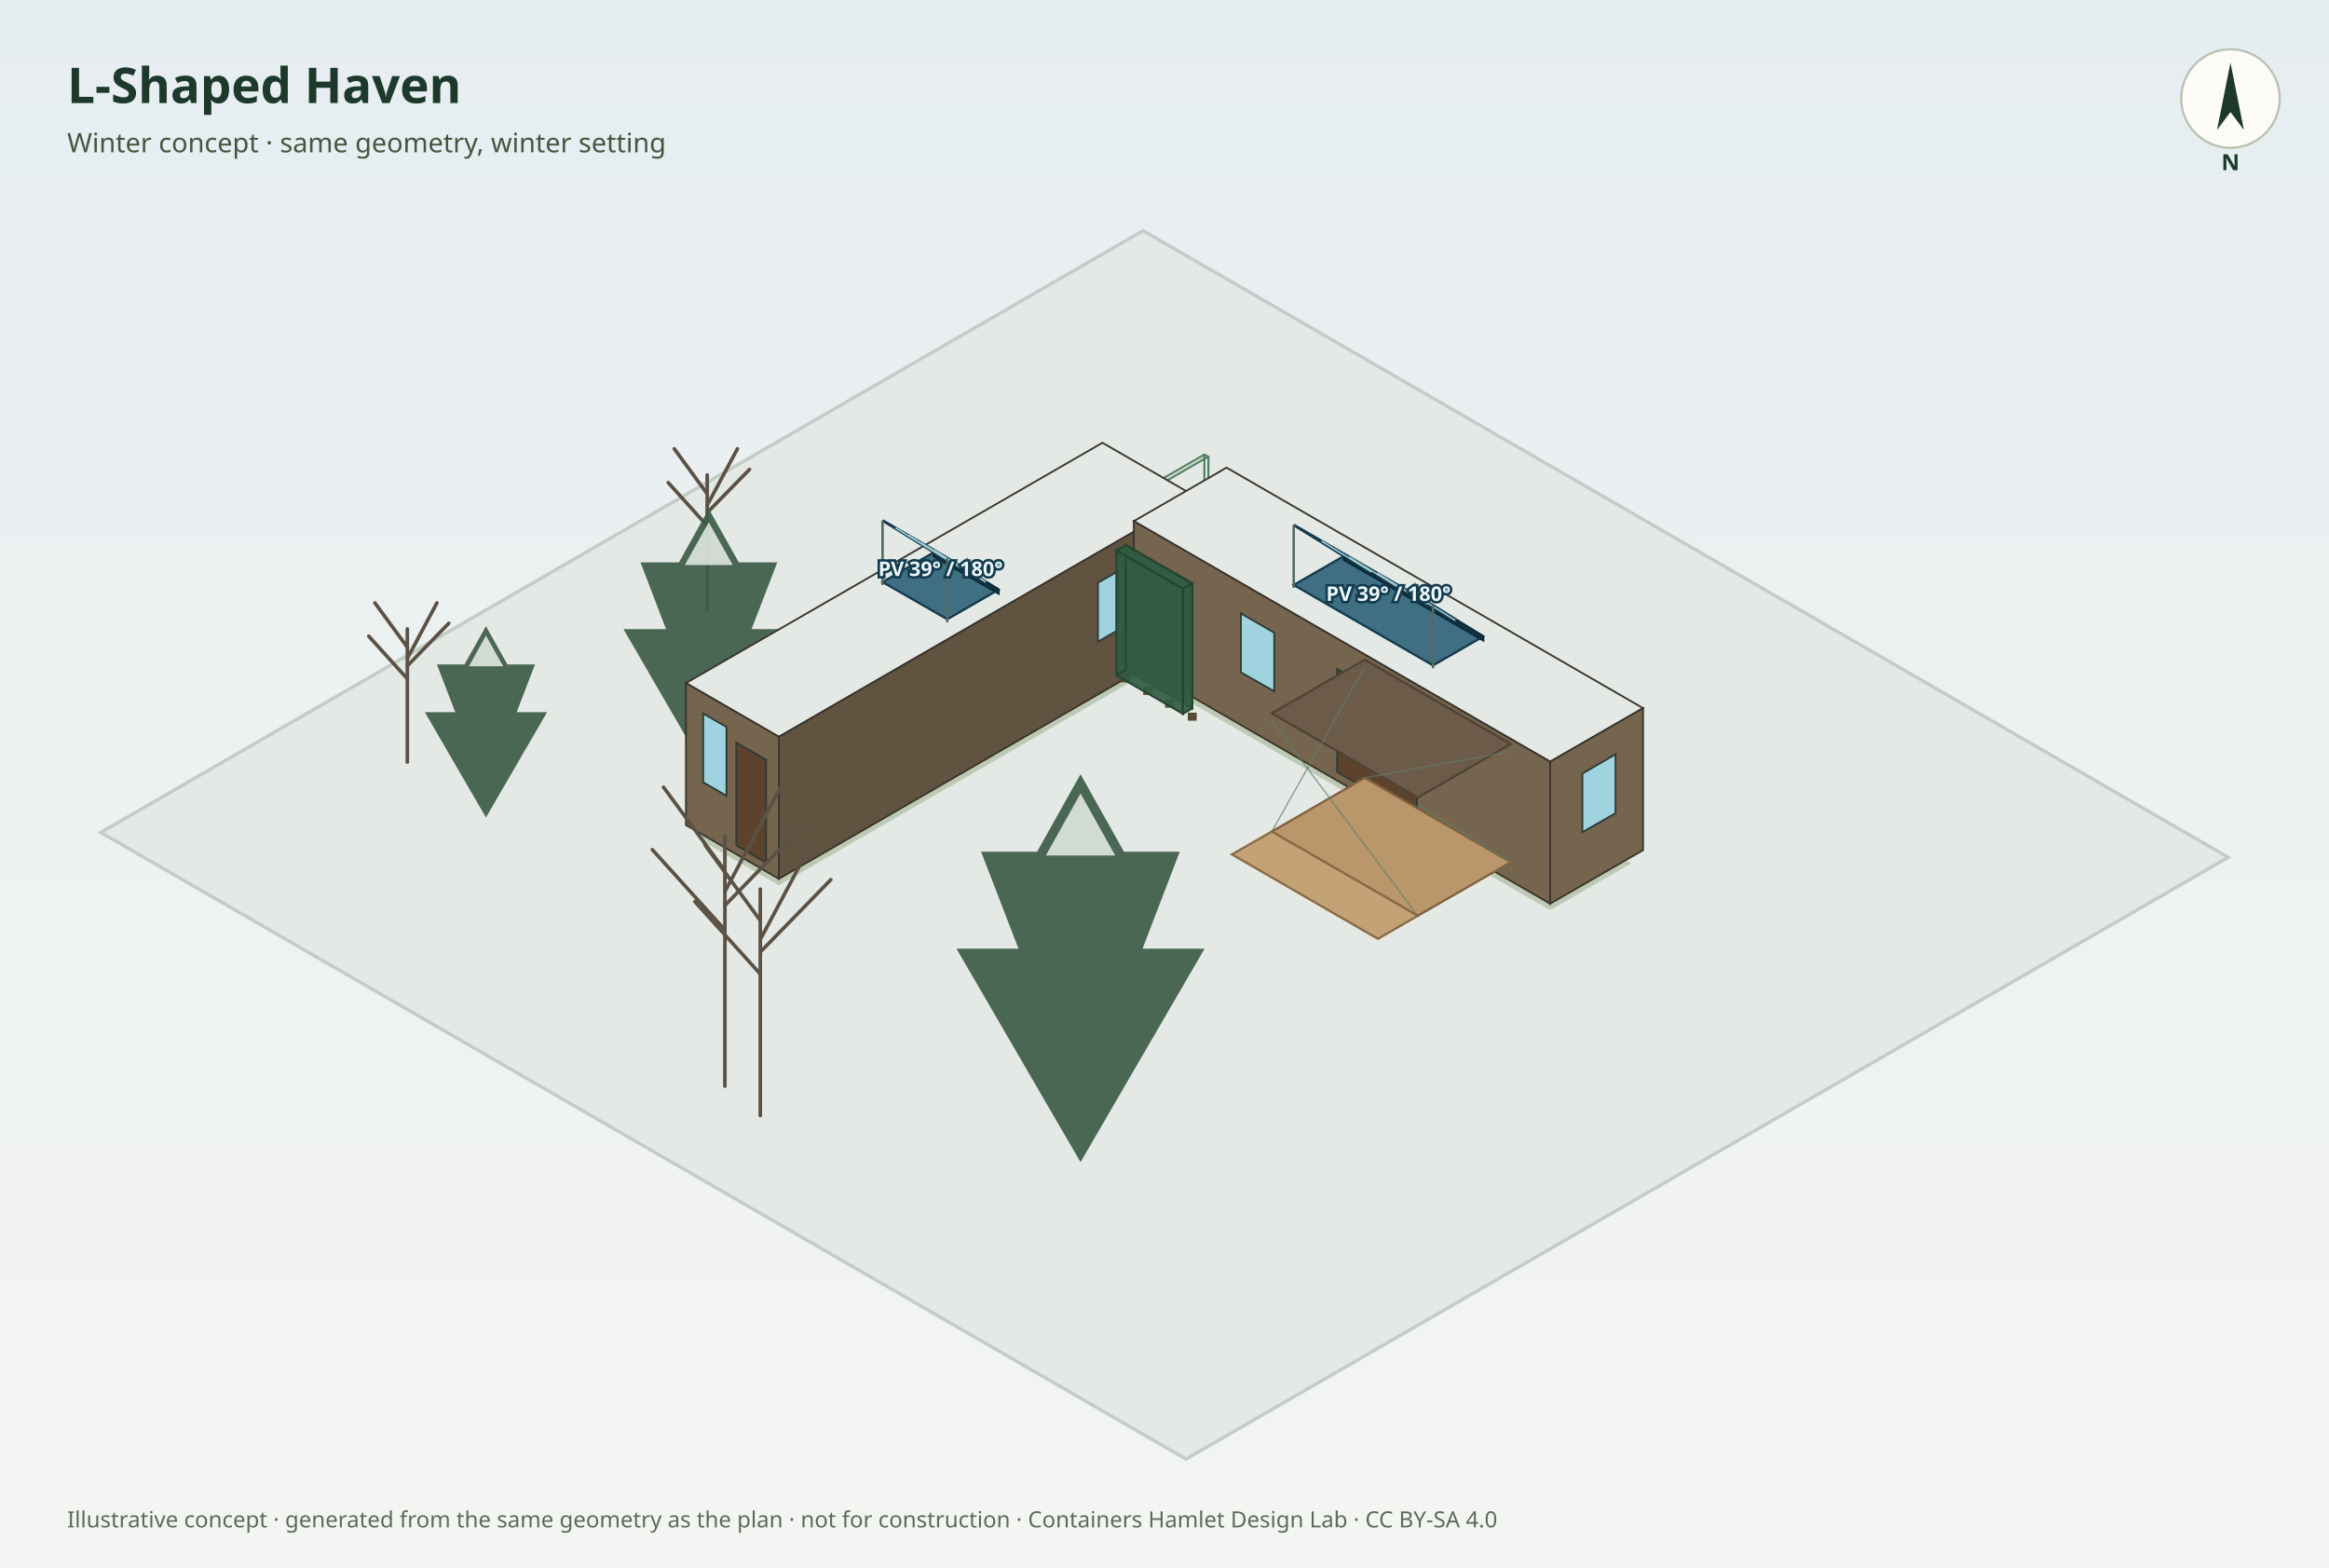
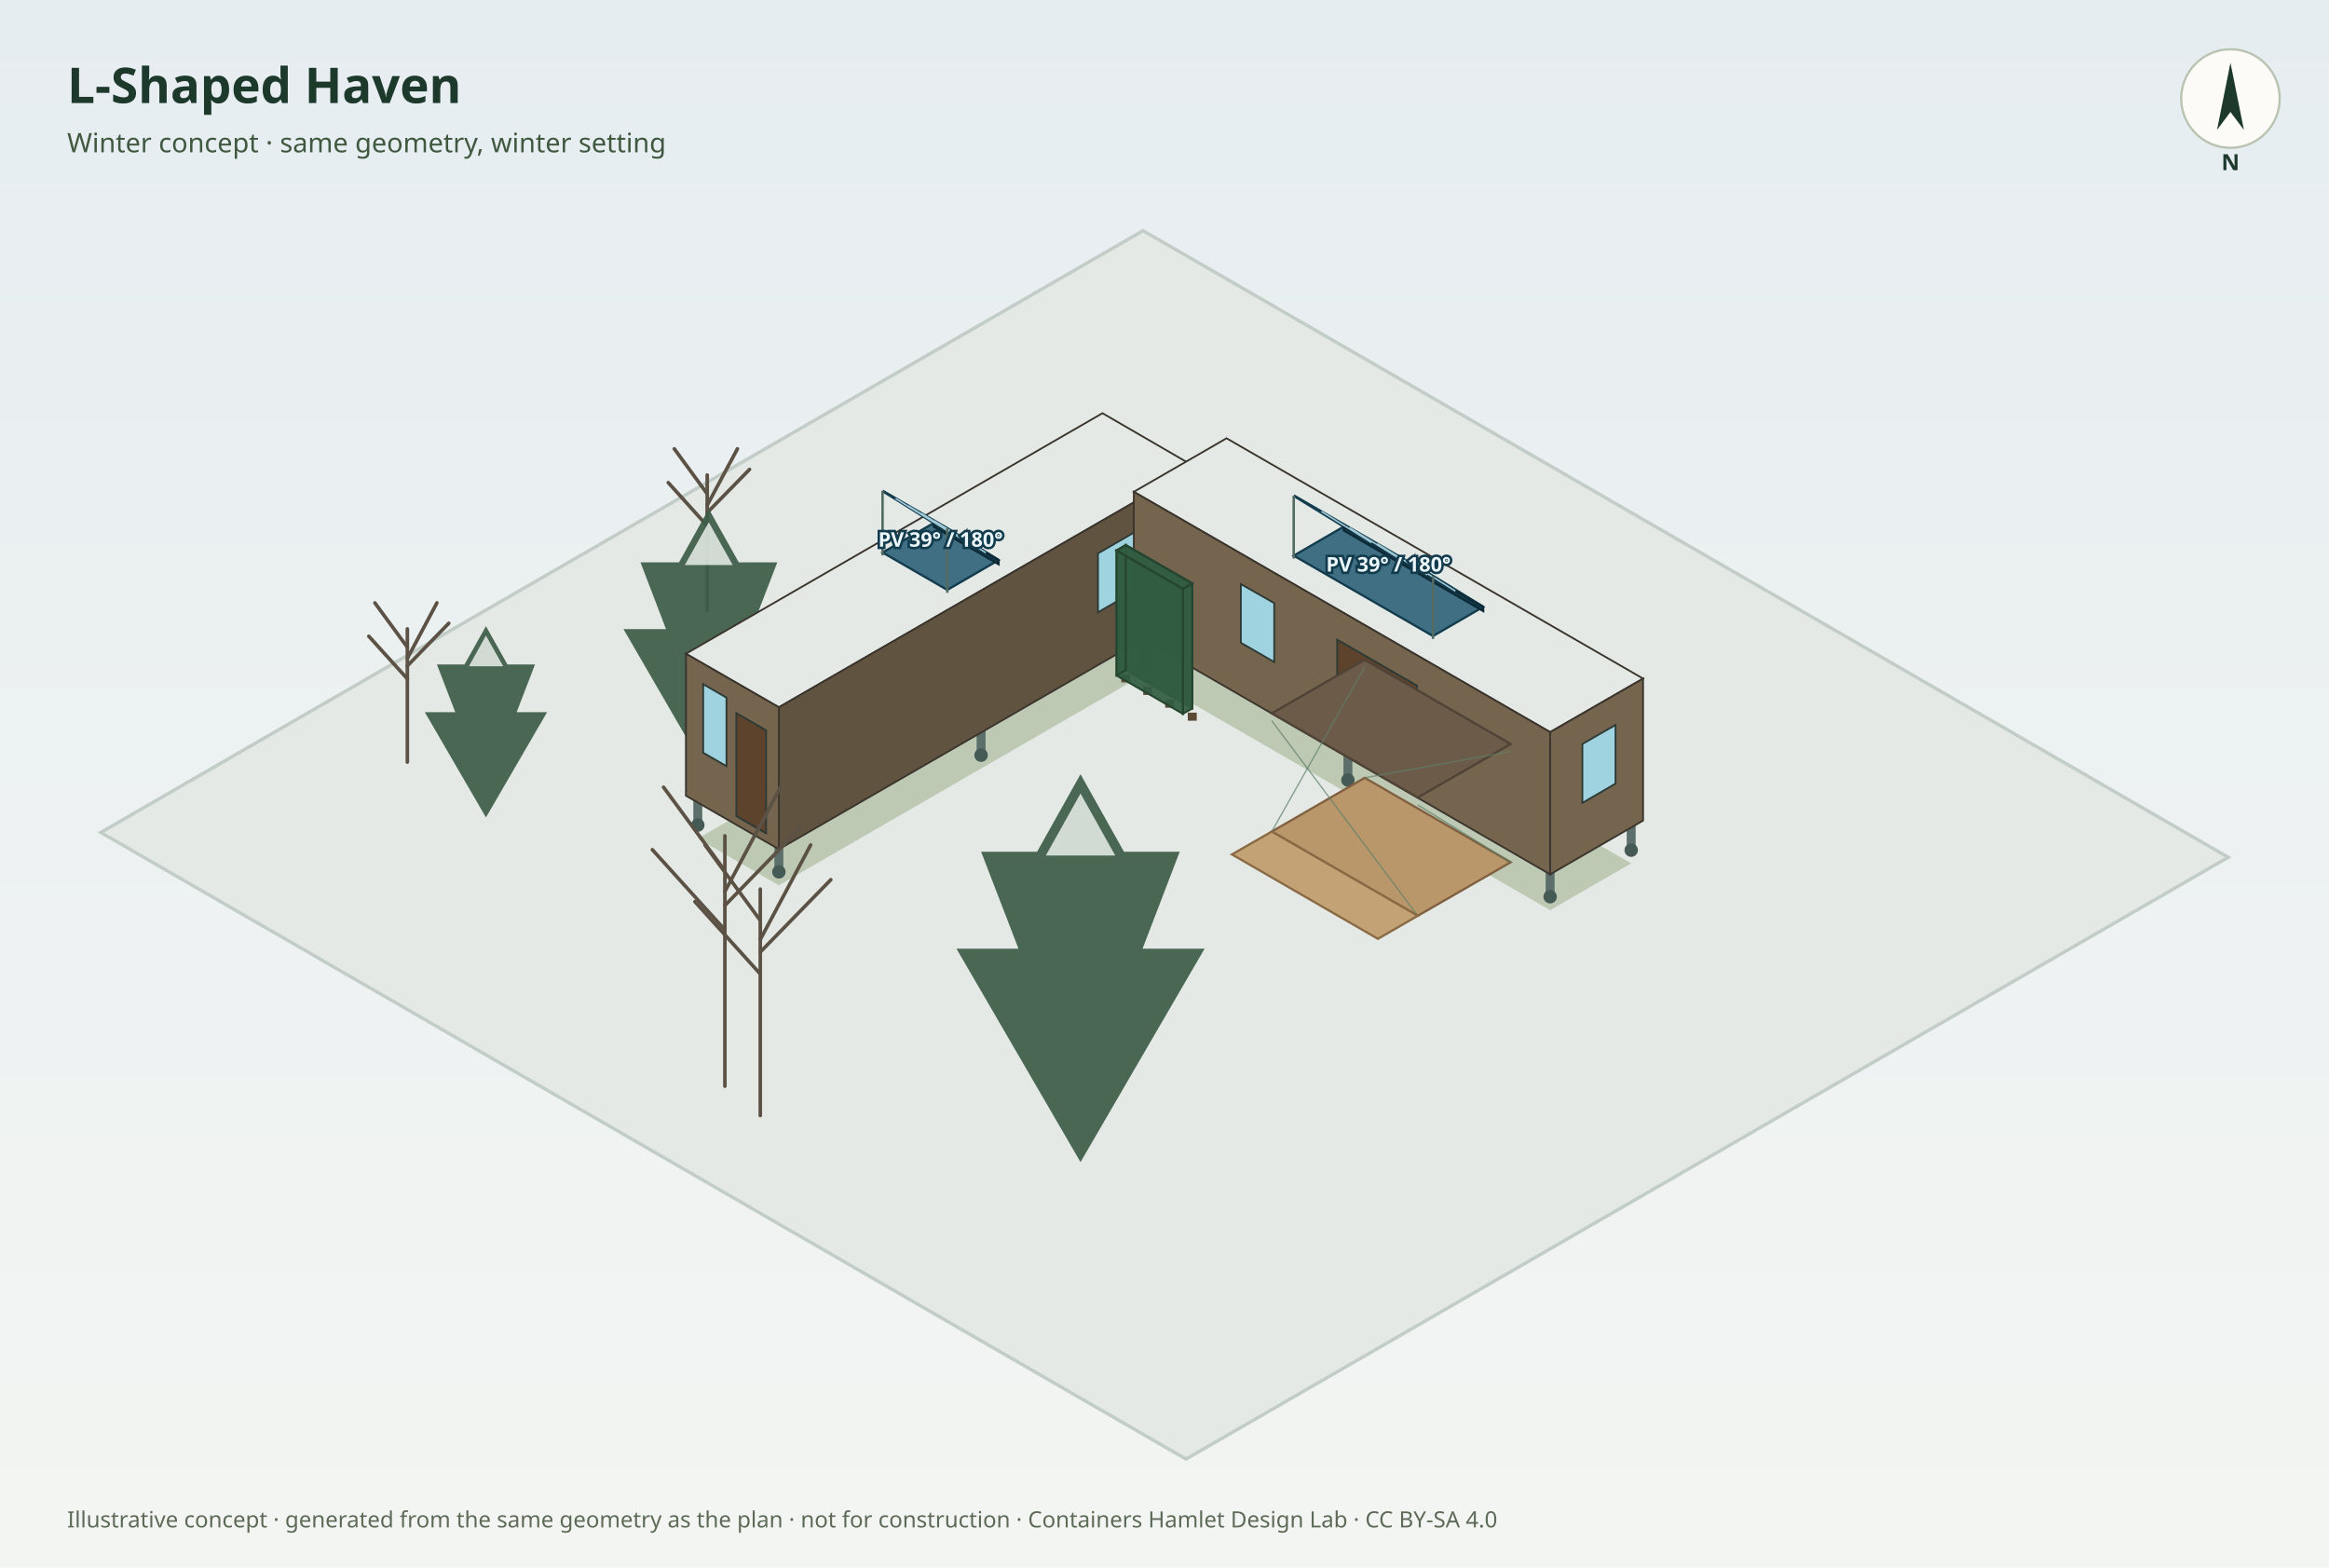
<svg xmlns="http://www.w3.org/2000/svg" viewBox="0 0 1040 700" role="img" aria-labelledby="concept-l-shaped-haven-winter-t concept-l-shaped-haven-winter-d">
  <defs>
    <linearGradient id="concept-l-shaped-haven-winter-sky" x1="0" y1="0" x2="0" y2="1">
      <stop offset="0" stop-color="#e6edf1" />
      <stop offset="1" stop-color="#f3f5f2" />
    </linearGradient>
  </defs>
  <rect width="1040" height="700" fill="url(#concept-l-shaped-haven-winter-sky)" />
  <path d="M510.4 103L995 382.8L529.6 651.5L45 371.7Z" fill="#e4e9e5" stroke="#c2cdc8" stroke-width="1.5" />
  <g stroke="#5b5144" stroke-width="1.6" stroke-linecap="round">
    <path d="M181.9 340.3L181.9 280.8" />
    <path d="M181.9 303.1L164.7 284.1" />
    <path d="M181.9 297.3L200.4 278.3" />
    <path d="M181.9 289L167.4 269.2" />
    <path d="M181.9 294L195.1 269.2" />
  </g>
  <g stroke="#5b5144" stroke-width="1.6" stroke-linecap="round">
    <path d="M315.8 272.6L315.8 212.1" />
    <path d="M315.8 234.8L298.4 215.5" />
    <path d="M315.8 228.9L334.7 209.6" />
    <path d="M315.8 220.5L301.1 200.4" />
    <path d="M315.8 225.6L329.3 200.4" />
  </g>
  <g fill="#3d5d48" fill-opacity="0.92">
    <path d="M217 365L244.3 318L230.7 318L238.9 296.7L226.6 296.7L217 279.6L207.4 296.7L195.1 296.7L203.3 318L189.7 318Z" />
  </g>
  <g fill="#f4f6f3" fill-opacity="0.8">
    <path d="M217 283.8l7.7 13.7l-15.3 0Z" />
  </g>
  <g fill="#3d5d48" fill-opacity="0.92">
    <path d="M316.5 346.6L354.7 280.9L335.6 280.9L347.1 251.1L329.9 251.1L316.5 227.2L303.2 251.1L286 251.1L297.4 280.9L278.4 280.9Z" />
  </g>
  <g fill="#f4f6f3" fill-opacity="0.8">
    <path d="M316.5 233.2l10.7 19.1l-21.4 0Z" />
  </g>
  <path d="M537.8 266.4 539.6 267.4 510 284.5 508.2 283.5Z" fill="#9ab886" fill-opacity="0.3" stroke="#4f7d64" stroke-width="0.8" />
  <path d="M537.8 202.9 539.6 203.9 510 221 508.2 220Z" fill="#6f9d5b" fill-opacity="0.28" stroke="#4f7d64" stroke-width="0.8" />
  <path d="M537.8 266.4L537.8 202.9" stroke="#4f7d64" stroke-width="0.9" />
  <path d="M539.6 267.4L539.6 203.9" stroke="#4f7d64" stroke-width="0.9" />
  <path d="M510 284.5L510 221" stroke="#4f7d64" stroke-width="0.9" />
  <path d="M508.2 283.5L508.2 220" stroke="#4f7d64" stroke-width="0.9" />
  <path d="M528.4 291 347.8 395.3 311.6 374.4 492.3 270.2Z" fill="#9eae8d" fill-opacity="0.55" />
-   <path d="M533.7 221.6 347.8 329 306.3 305 492.3 197.7Z" fill="#e4e9e5" stroke="#3a342d" stroke-width="0.8" />
-   <path d="M533.7 285 347.8 392.4 347.8 329 533.7 221.6Z" fill="#605340" stroke="#3a342d" stroke-width="0.8" />
-   <path d="M347.8 392.4 306.3 368.4 306.3 305 347.8 329Z" fill="#75654e" stroke="#3a342d" stroke-width="0.8" />
-   <path d="M508.1 276.2 490.3 286.5 490.3 260.2 508.1 250Z" fill="#9fd3e0" stroke="#2d3a35" stroke-width="0.8" />
-   <path d="M342.1 385.2 328.8 377.5 328.8 331.6 342.1 339.3Z" fill="#5d432c" stroke="#2d3a35" stroke-width="0.8" />
-   <path d="M324.4 355.3 314 349.3 314 318.6 324.4 324.6Z" fill="#9fd3e0" stroke="#2d3a35" stroke-width="0.8" />
-   <path d="M445.9 263.3 417 246.6 394.1 259.9 423 276.5Z" fill="#245a73" fill-opacity="0.85" stroke="#123b4d" stroke-width="1" />
-   <path d="M445.9 263.3 417 246.6 394.1 232.4 423 249.1Z" fill="#2f6d88" fill-opacity="0.9" stroke="#123b4d" stroke-width="1.2" />
-   <path d="M445.9 263.3 417 246.6 417 248.4 445.9 265Z" fill="#123b4d" stroke="#0d2a36" stroke-width="1" />
-   <line x1="440.2" y1="259.9" x2="417.2" y2="245.7" stroke="#9fc9d6" stroke-width="0.7" />
-   <line x1="434.4" y1="256.6" x2="411.4" y2="242.4" stroke="#9fc9d6" stroke-width="0.7" />
-   <line x1="428.6" y1="253.3" x2="405.6" y2="239" stroke="#9fc9d6" stroke-width="0.7" />
-   <line x1="422.8" y1="249.9" x2="399.9" y2="235.7" stroke="#9fc9d6" stroke-width="0.7" />
-   <line x1="394.1" y1="261.2" x2="394.1" y2="232.4" stroke="#536b63" stroke-width="1.1" />
-   <line x1="423" y1="277.9" x2="423" y2="249.1" stroke="#536b63" stroke-width="1.1" />
-   <text x="420" y="257.2" text-anchor="middle" font-family="system-ui, sans-serif" font-size="9" font-weight="800" fill="#eaf6f9" stroke="#123b4d" stroke-width="2.2" paint-order="stroke">PV 39° / 180°</text>
+   <line x1="528.4" y1="285" x2="528.4" y2="271.9" stroke="#5d6f6a" stroke-width="4" />
+   <circle cx="528.4" cy="285" r="3" fill="#455955" />
+   <line x1="347.8" y1="389.3" x2="347.8" y2="376.2" stroke="#5d6f6a" stroke-width="4" />
+   <circle cx="347.8" cy="389.3" r="3" fill="#455955" />
+   <line x1="311.6" y1="368.4" x2="311.6" y2="355.3" stroke="#5d6f6a" stroke-width="4" />
+   <circle cx="311.6" cy="368.4" r="3" fill="#455955" />
+   <line x1="492.3" y1="264.2" x2="492.3" y2="251" stroke="#5d6f6a" stroke-width="4" />
+   <circle cx="492.3" cy="264.2" r="3" fill="#455955" />
+   <line x1="438.1" y1="337.2" x2="438.1" y2="324" stroke="#5d6f6a" stroke-width="4" />
+   <circle cx="438.1" cy="337.2" r="3" fill="#455955" />
+   <line x1="401.9" y1="316.3" x2="401.9" y2="303.2" stroke="#5d6f6a" stroke-width="4" />
+   <circle cx="401.9" cy="316.3" r="3" fill="#455955" />
+   <path d="M533.7 208.5 347.8 315.8 306.3 291.9 492.3 184.5Z" fill="#e4e9e5" stroke="#3a342d" stroke-width="0.8" />
+   <path d="M533.7 271.9 347.8 379.2 347.8 315.8 533.7 208.5Z" fill="#605340" stroke="#3a342d" stroke-width="0.8" />
+   <path d="M347.8 379.2 306.3 355.3 306.3 291.9 347.8 315.8Z" fill="#75654e" stroke="#3a342d" stroke-width="0.8" />
+   <path d="M508.1 263.1 490.3 273.4 490.3 247.1 508.1 236.8Z" fill="#9fd3e0" stroke="#2d3a35" stroke-width="0.8" />
+   <path d="M342.1 372.1 328.8 364.4 328.8 318.4 342.1 326.1Z" fill="#5d432c" stroke="#2d3a35" stroke-width="0.8" />
+   <path d="M324.4 342.1 314 336.1 314 305.5 324.4 311.5Z" fill="#9fd3e0" stroke="#2d3a35" stroke-width="0.8" />
+   <path d="M445.9 250.1 417 233.5 394.1 246.7 423 263.4Z" fill="#245a73" fill-opacity="0.85" stroke="#123b4d" stroke-width="1" />
+   <path d="M445.9 250.1 417 233.5 394.1 219.2 423 235.9Z" fill="#2f6d88" fill-opacity="0.9" stroke="#123b4d" stroke-width="1.2" />
+   <path d="M445.9 250.1 417 233.5 417 235.2 445.9 251.9Z" fill="#123b4d" stroke="#0d2a36" stroke-width="1" />
+   <line x1="440.2" y1="246.8" x2="417.2" y2="232.6" stroke="#9fc9d6" stroke-width="0.7" />
+   <line x1="434.4" y1="243.5" x2="411.4" y2="229.2" stroke="#9fc9d6" stroke-width="0.7" />
+   <line x1="428.6" y1="240.1" x2="405.6" y2="225.9" stroke="#9fc9d6" stroke-width="0.7" />
+   <line x1="422.8" y1="236.8" x2="399.9" y2="222.6" stroke="#9fc9d6" stroke-width="0.7" />
+   <line x1="394.1" y1="248" x2="394.1" y2="219.2" stroke="#536b63" stroke-width="1.1" />
+   <line x1="423" y1="264.7" x2="423" y2="235.9" stroke="#536b63" stroke-width="1.1" />
+   <text x="420" y="244.1" text-anchor="middle" font-family="system-ui, sans-serif" font-size="9" font-weight="800" fill="#eaf6f9" stroke="#123b4d" stroke-width="2.2" paint-order="stroke">PV 39° / 180°</text>
  <path d="M547.7 281.3 728.4 385.5 692.2 406.4 511.6 302.1Z" fill="#9eae8d" fill-opacity="0.55" />
-   <path d="M547.7 208.8 733.7 316.2 692.2 340.1 506.3 232.7Z" fill="#e4e9e5" stroke="#3a342d" stroke-width="0.8" />
-   <path d="M506.3 296.1 692.2 403.5 692.2 340.1 506.3 232.7Z" fill="#75654e" stroke="#3a342d" stroke-width="0.8" />
-   <path d="M733.7 379.6 692.2 403.5 692.2 340.1 733.7 316.2Z" fill="#75654e" stroke="#3a342d" stroke-width="0.8" />
-   <path d="M597.1 344.7 632.7 365.2 632.7 319.2 597.1 298.7Z" fill="#5d432c" stroke="#2d3a35" stroke-width="0.8" />
-   <path d="M554.1 300.2 569 308.7 569 282.5 554.1 273.9Z" fill="#9fd3e0" stroke="#2d3a35" stroke-width="0.8" />
-   <path d="M721.4 363.1 706.6 371.6 706.6 345.4 721.4 336.8Z" fill="#9fd3e0" stroke="#2d3a35" stroke-width="0.8" />
-   <path d="M662.3 284.2 600.1 248.3 577.7 261.2 639.9 297.1Z" fill="#245a73" fill-opacity="0.85" stroke="#123b4d" stroke-width="1" />
-   <path d="M662.3 284.2 600.1 248.3 577.7 234.4 639.9 270.3Z" fill="#2f6d88" fill-opacity="0.9" stroke="#123b4d" stroke-width="1.2" />
-   <path d="M662.3 284.2 600.1 248.3 600.1 250 662.3 285.9Z" fill="#123b4d" stroke="#0d2a36" stroke-width="1" />
-   <line x1="649.9" y1="277" x2="627.5" y2="263.1" stroke="#9fc9d6" stroke-width="0.7" />
-   <line x1="637.4" y1="269.8" x2="615" y2="255.9" stroke="#9fc9d6" stroke-width="0.7" />
-   <line x1="625" y1="262.6" x2="602.6" y2="248.8" stroke="#9fc9d6" stroke-width="0.7" />
-   <line x1="612.5" y1="255.4" x2="590.1" y2="241.6" stroke="#9fc9d6" stroke-width="0.7" />
-   <line x1="577.7" y1="262.5" x2="577.7" y2="234.4" stroke="#536b63" stroke-width="1.1" />
-   <line x1="639.9" y1="298.4" x2="639.9" y2="270.3" stroke="#536b63" stroke-width="1.1" />
-   <text x="620" y="268.3" text-anchor="middle" font-family="system-ui, sans-serif" font-size="9" font-weight="800" fill="#eaf6f9" stroke="#123b4d" stroke-width="2.2" paint-order="stroke">PV 39° / 180°</text>
+   <line x1="547.7" y1="275.3" x2="547.7" y2="262.1" stroke="#5d6f6a" stroke-width="4" />
+   <circle cx="547.7" cy="275.3" r="3" fill="#455955" />
+   <line x1="728.4" y1="379.6" x2="728.4" y2="366.4" stroke="#5d6f6a" stroke-width="4" />
+   <circle cx="728.4" cy="379.6" r="3" fill="#455955" />
+   <line x1="692.2" y1="400.4" x2="692.2" y2="387.3" stroke="#5d6f6a" stroke-width="4" />
+   <circle cx="692.2" cy="400.4" r="3" fill="#455955" />
+   <line x1="511.6" y1="296.1" x2="511.6" y2="283" stroke="#5d6f6a" stroke-width="4" />
+   <circle cx="511.6" cy="296.1" r="3" fill="#455955" />
+   <line x1="638.1" y1="327.4" x2="638.1" y2="314.3" stroke="#5d6f6a" stroke-width="4" />
+   <circle cx="638.1" cy="327.4" r="3" fill="#455955" />
+   <line x1="601.9" y1="348.3" x2="601.9" y2="335.1" stroke="#5d6f6a" stroke-width="4" />
+   <circle cx="601.9" cy="348.3" r="3" fill="#455955" />
+   <path d="M547.7 195.7 733.7 303 692.2 326.9 506.3 219.6Z" fill="#e4e9e5" stroke="#3a342d" stroke-width="0.8" />
+   <path d="M506.3 283 692.2 390.4 692.2 326.9 506.3 219.6Z" fill="#75654e" stroke="#3a342d" stroke-width="0.8" />
+   <path d="M733.7 366.4 692.2 390.4 692.2 326.9 733.7 303Z" fill="#75654e" stroke="#3a342d" stroke-width="0.8" />
+   <path d="M597.1 331.5 632.7 352.1 632.7 306.1 597.1 285.6Z" fill="#5d432c" stroke="#2d3a35" stroke-width="0.8" />
+   <path d="M554.1 287 569 295.6 569 269.3 554.1 260.8Z" fill="#9fd3e0" stroke="#2d3a35" stroke-width="0.8" />
+   <path d="M721.4 349.9 706.6 358.5 706.6 332.2 721.4 323.7Z" fill="#9fd3e0" stroke="#2d3a35" stroke-width="0.8" />
+   <path d="M662.3 271 600.1 235.1 577.7 248.1 639.9 284Z" fill="#245a73" fill-opacity="0.85" stroke="#123b4d" stroke-width="1" />
+   <path d="M662.3 271 600.1 235.1 577.7 221.3 639.9 257.2Z" fill="#2f6d88" fill-opacity="0.9" stroke="#123b4d" stroke-width="1.2" />
+   <path d="M662.3 271 600.1 235.1 600.1 236.9 662.3 272.8Z" fill="#123b4d" stroke="#0d2a36" stroke-width="1" />
+   <line x1="649.9" y1="263.9" x2="627.5" y2="250" stroke="#9fc9d6" stroke-width="0.7" />
+   <line x1="637.4" y1="256.7" x2="615" y2="242.8" stroke="#9fc9d6" stroke-width="0.7" />
+   <line x1="625" y1="249.5" x2="602.6" y2="235.6" stroke="#9fc9d6" stroke-width="0.7" />
+   <line x1="612.5" y1="242.3" x2="590.1" y2="228.4" stroke="#9fc9d6" stroke-width="0.7" />
+   <line x1="577.7" y1="249.4" x2="577.7" y2="221.3" stroke="#536b63" stroke-width="1.1" />
+   <line x1="639.9" y1="285.3" x2="639.9" y2="257.2" stroke="#536b63" stroke-width="1.1" />
+   <text x="620" y="255.2" text-anchor="middle" font-family="system-ui, sans-serif" font-size="9" font-weight="800" fill="#eaf6f9" stroke="#123b4d" stroke-width="2.2" paint-order="stroke">PV 39° / 180°</text>
  <path d="M609.4 347.3 674.6 385 633.1 408.9 567.9 371.3Z" fill="#b9976a" stroke="#806040" stroke-width="1" />
  <path d="M609.4 294.6 674.6 332.2 633.1 356.1 567.9 318.5Z" fill="#6d5b49" stroke="#4f4337" stroke-width="1" />
  <path d="M609.4 347.3L674.6 335.5" stroke="#5e8069" stroke-width="0.6" stroke-opacity="0.7" />
  <path d="M674.6 385L633.1 359.4" stroke="#5e8069" stroke-width="0.6" stroke-opacity="0.7" />
  <path d="M633.1 408.9L567.9 321.8" stroke="#5e8069" stroke-width="0.6" stroke-opacity="0.7" />
  <path d="M567.9 371.3L609.4 297.8" stroke="#5e8069" stroke-width="0.6" stroke-opacity="0.7" />
  <path d="M567.9 371.3 633.1 408.9 615.3 419.2 550.1 381.5Z" fill="#c3a276" stroke="#8a6a44" stroke-width="1" />
  <line x1="502.7" y1="304.7" x2="502.7" y2="301.1" stroke="#5b4a35" stroke-width="4" />
  <line x1="512.5" y1="310.3" x2="512.5" y2="306.7" stroke="#5b4a35" stroke-width="4" />
  <line x1="522.3" y1="316" x2="522.3" y2="312.4" stroke="#5b4a35" stroke-width="4" />
  <line x1="532.4" y1="321.8" x2="532.4" y2="318.2" stroke="#5b4a35" stroke-width="4" />
  <path d="M502.7 299.2 532.4 316.3 532.4 260.5 502.7 243.4Z" fill="#315d43" fill-opacity="0.92" stroke="#25452f" stroke-width="0.9" />
  <path d="M532.4 316.3 528.2 318.7 528.2 262.9 532.4 260.5Z" fill="#315d43" fill-opacity="0.92" stroke="#25452f" stroke-width="0.9" />
  <path d="M528.2 318.7 498.6 301.6 498.6 245.8 528.2 262.9Z" fill="#315d43" fill-opacity="0.92" stroke="#25452f" stroke-width="0.9" />
  <path d="M498.6 301.6 502.7 299.2 502.7 243.4 498.6 245.8Z" fill="#315d43" fill-opacity="0.92" stroke="#25452f" stroke-width="0.9" />
  <path d="M502.7 243.4 532.4 260.5 528.2 262.9 498.6 245.8Z" fill="#315d43" fill-opacity="0.8" stroke="#25452f" stroke-width="1" />
  <g stroke="#5b5144" stroke-width="1.6" stroke-linecap="round">
    <path d="M339.5 498.1L339.5 397" />
    <path d="M339.5 434.9L310.3 402.6" />
    <path d="M339.5 425.1L371 392.8" />
    <path d="M339.5 411L314.8 377.3" />
    <path d="M339.5 419.5L362 377.3" />
  </g>
  <g fill="#3d5d48" fill-opacity="0.92">
    <path d="M482.5 518.9L537.9 423.6L510.2 423.6L526.8 380.3L501.9 380.3L482.5 345.7L463.1 380.3L438.1 380.3L454.8 423.6L427.1 423.6Z" />
  </g>
  <g fill="#f4f6f3" fill-opacity="0.8">
    <path d="M482.5 354.3l15.5 27.7l-31 0Z" />
  </g>
  <g stroke="#5b5144" stroke-width="1.6" stroke-linecap="round">
    <path d="M323.7 485L323.7 373.2" />
    <path d="M323.7 415.2L291.3 379.4" />
    <path d="M323.7 404.3L358.4 368.6" />
    <path d="M323.7 388.8L296.3 351.5" />
    <path d="M323.7 398.1L348.5 351.5" />
  </g>
  <text x="30" y="46" font-family="system-ui, sans-serif" font-size="22" font-weight="800" fill="#1d392c">L-Shaped Haven</text>
  <text x="30" y="68" font-family="system-ui, sans-serif" font-size="12" fill="#40583f">Winter concept · same geometry, winter setting</text>
  <g aria-hidden="true">
    <circle cx="996" cy="44" r="22" fill="#fffdf7" fill-opacity="0.9" stroke="#b9c3b2" />
    <path d="M996 28l6 30l-6 -8l-6 8z" fill="#1d392c" />
    <text x="996" y="76" text-anchor="middle" font-size="10" font-weight="700" font-family="system-ui, sans-serif" fill="#1d392c">N</text>
  </g>
  <text x="30" y="682" font-family="system-ui, sans-serif" font-size="10" fill="#5e6a58">Illustrative concept · generated from the same geometry as the plan · not for construction · Containers Hamlet Design Lab · CC BY-SA 4.0</text>
</svg>
